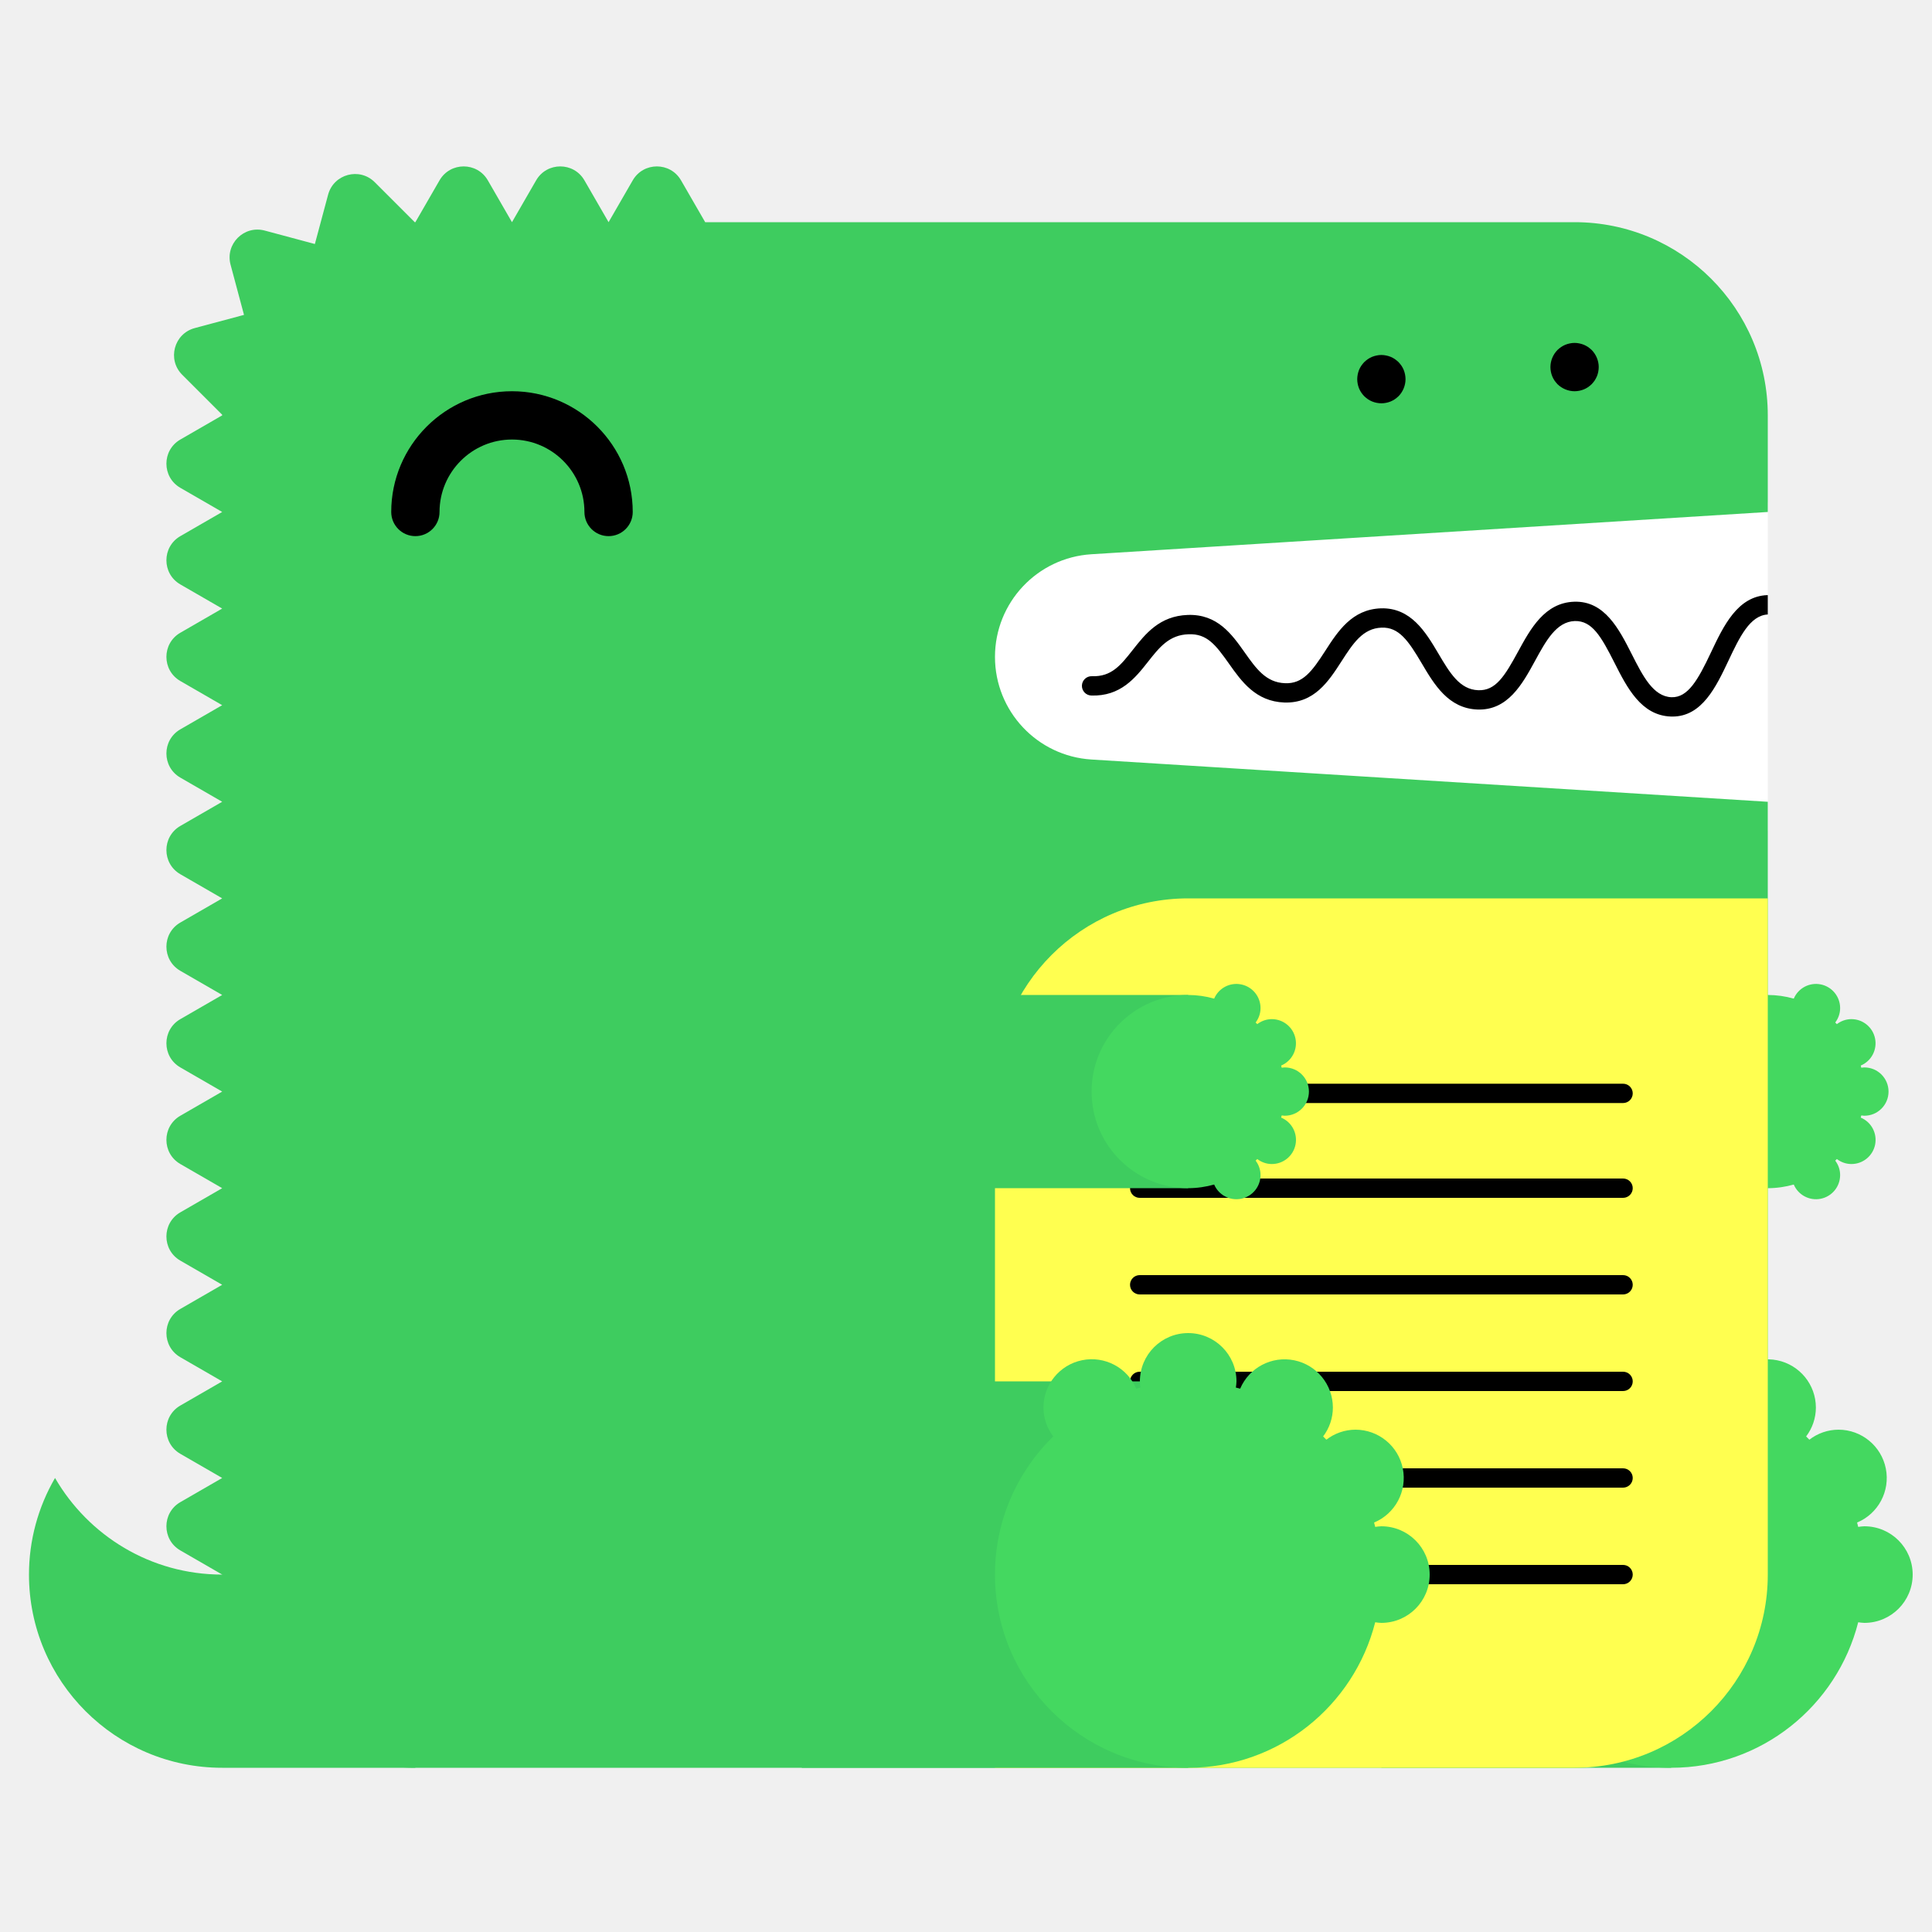
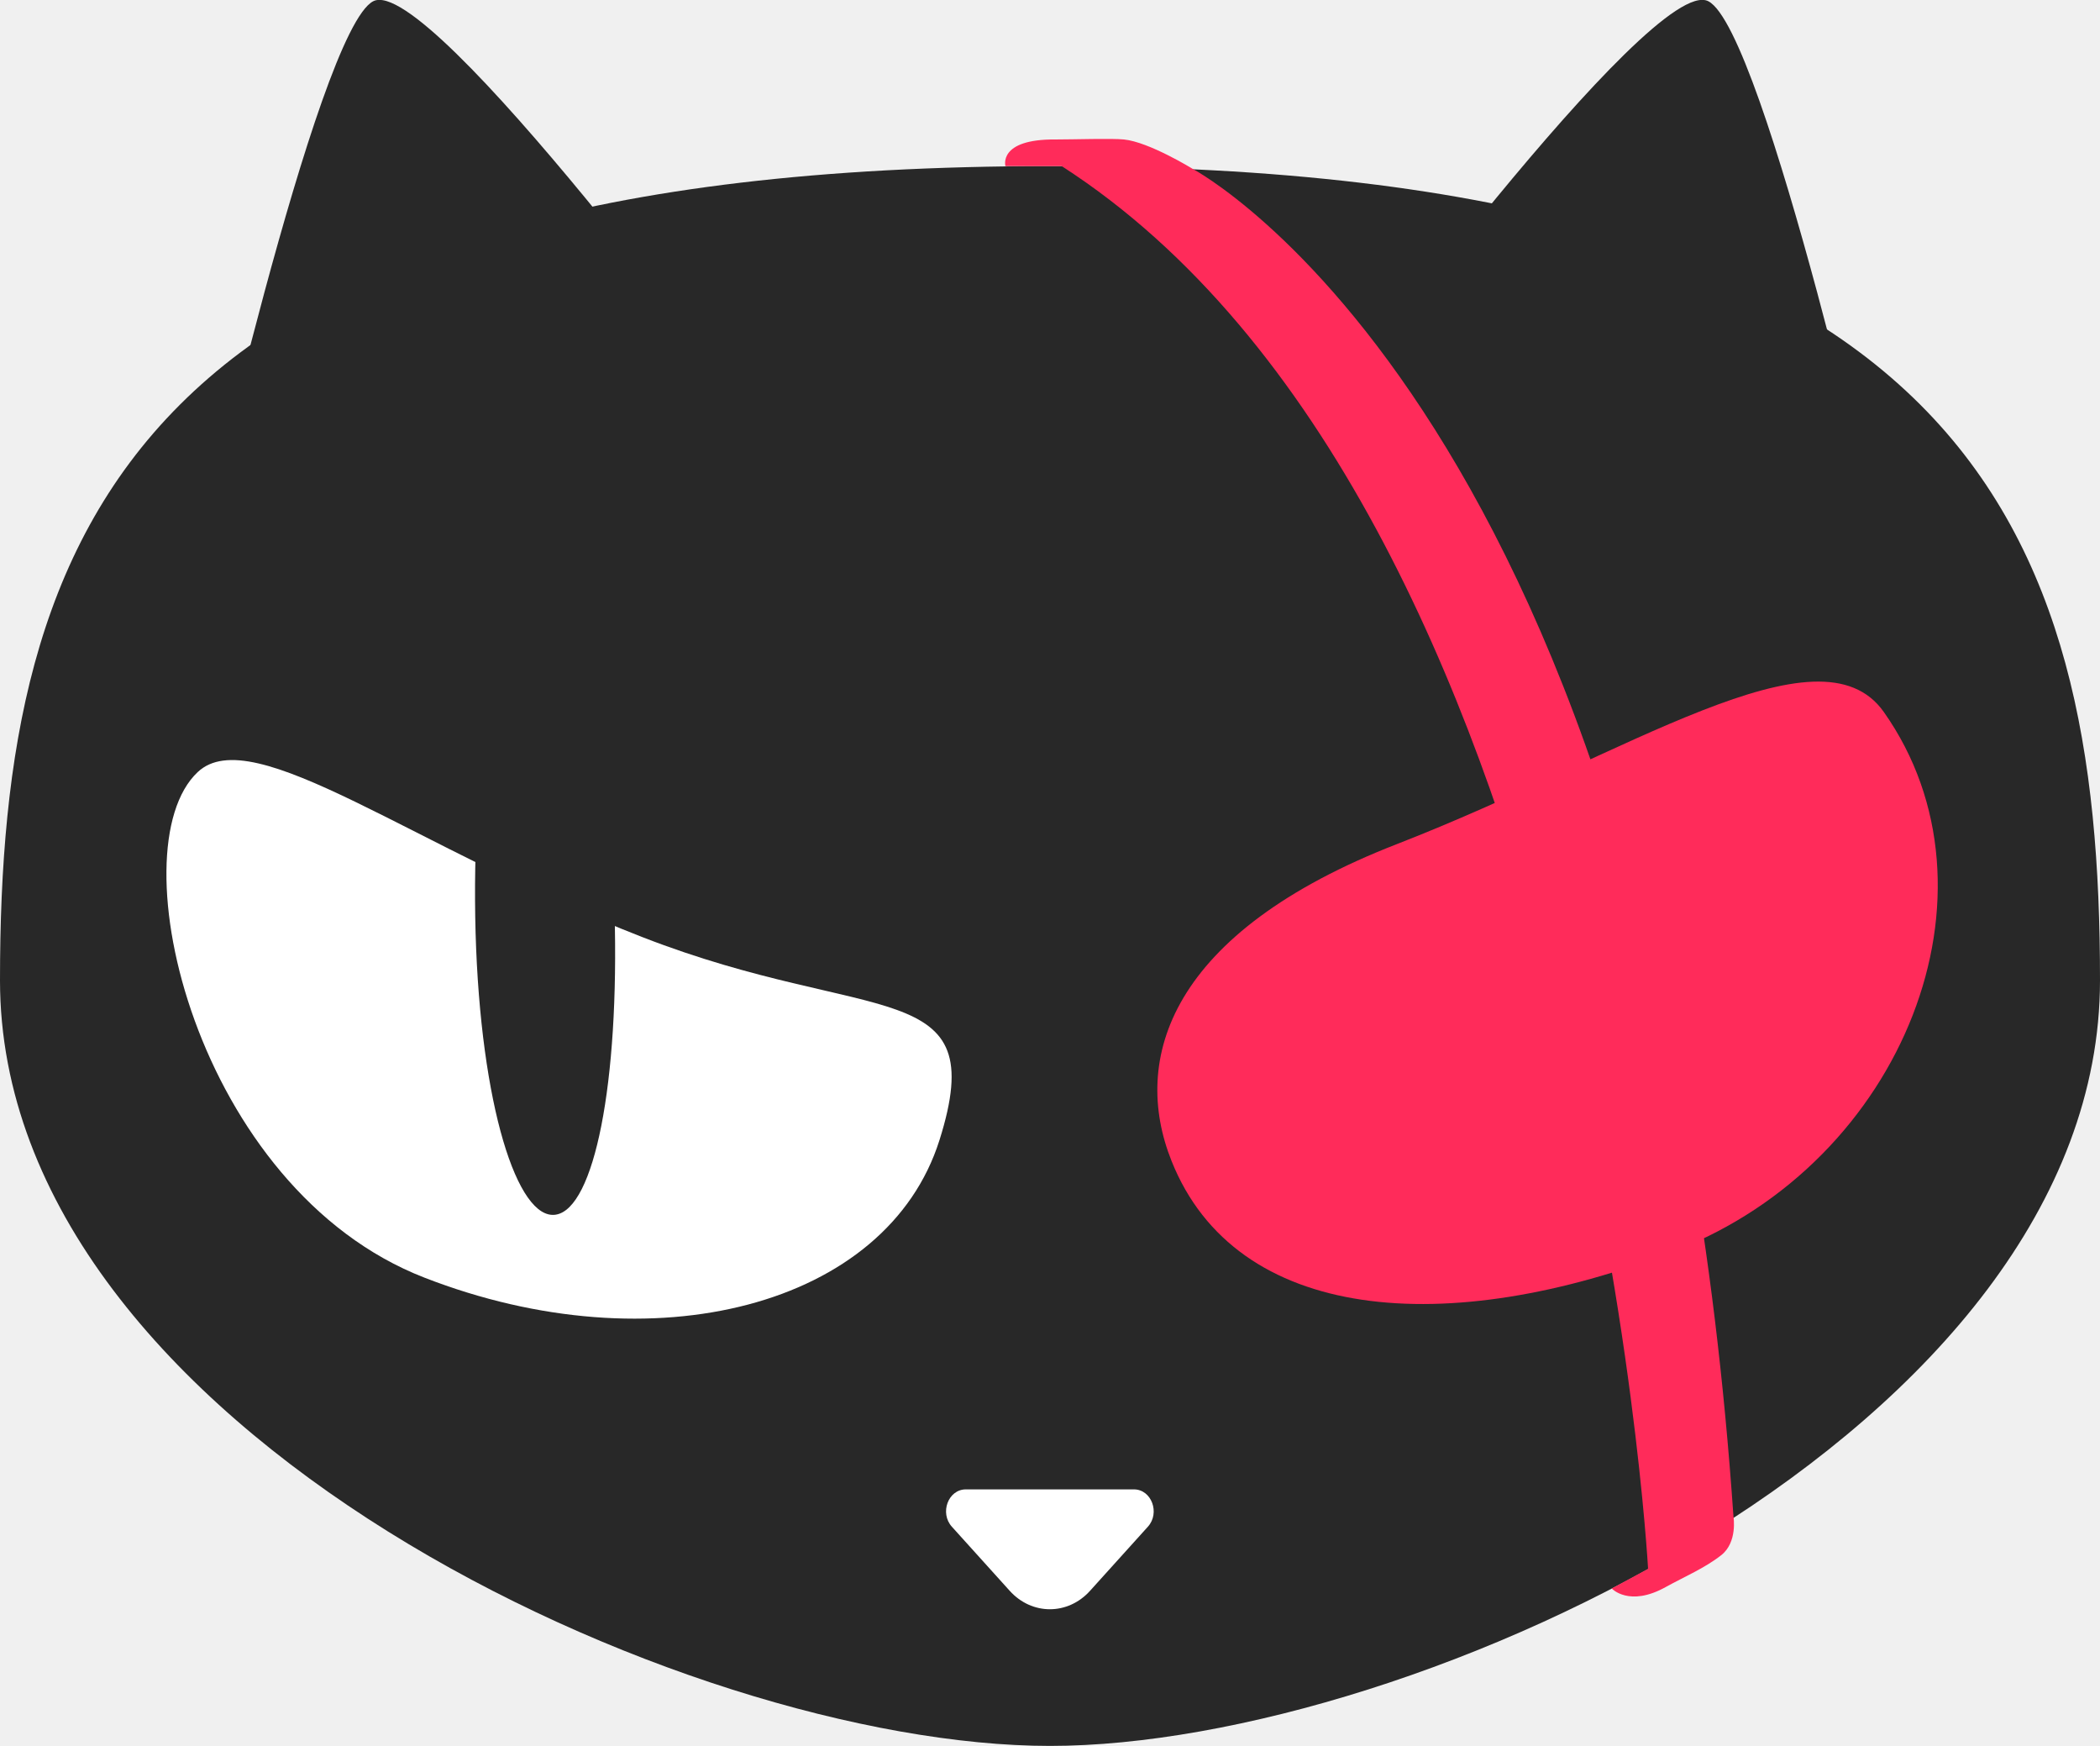
- <svg xmlns="http://www.w3.org/2000/svg" width="200" height="200" viewBox="0 0 200 200">
-   <g fill="none" fill-rule="evenodd">
-     <path fill="#FFF" d="M99 52h84v34H99z" />
-     <path d="M23 163c-7.398 0-13.843-4.027-17.303-10A19.886 19.886 0 0 0 3 163c0 11.046 8.954 20 20 20h20v-20H23z" fill="#3ECC5F" />
-     <path d="M112.98 57.376L183 53V43c0-11.046-8.954-20-20-20H73l-2.5-4.33c-1.112-1.925-3.889-1.925-5 0L63 23l-2.5-4.33c-1.111-1.925-3.889-1.925-5 0L53 23l-2.5-4.33c-1.111-1.925-3.889-1.925-5 0L43 23c-.022 0-.042.003-.065.003l-4.142-4.141c-1.57-1.571-4.252-.853-4.828 1.294l-1.369 5.104-5.192-1.392c-2.148-.575-4.111 1.389-3.535 3.536l1.39 5.193-5.102 1.367c-2.148.576-2.867 3.259-1.296 4.83l4.142 4.142c0 .021-.003.042-.003.064l-4.33 2.5c-1.925 1.111-1.925 3.889 0 5L23 53l-4.33 2.5c-1.925 1.111-1.925 3.889 0 5L23 63l-4.33 2.5c-1.925 1.111-1.925 3.889 0 5L23 73l-4.33 2.5c-1.925 1.111-1.925 3.889 0 5L23 83l-4.33 2.5c-1.925 1.111-1.925 3.889 0 5L23 93l-4.33 2.5c-1.925 1.111-1.925 3.889 0 5L23 103l-4.33 2.5c-1.925 1.111-1.925 3.889 0 5L23 113l-4.33 2.5c-1.925 1.111-1.925 3.889 0 5L23 123l-4.33 2.5c-1.925 1.111-1.925 3.889 0 5L23 133l-4.33 2.5c-1.925 1.111-1.925 3.889 0 5L23 143l-4.33 2.5c-1.925 1.111-1.925 3.889 0 5L23 153l-4.33 2.5c-1.925 1.111-1.925 3.889 0 5L23 163c0 11.046 8.954 20 20 20h120c11.046 0 20-8.954 20-20V83l-70.02-4.376A10.645 10.645 0 0 1 103 68c0-5.621 4.37-10.273 9.98-10.624" fill="#3ECC5F" />
-     <path fill="#3ECC5F" d="M143 183h30v-40h-30z" />
-     <path d="M193 158c-.219 0-.428.037-.639.064-.038-.15-.074-.301-.116-.451A5 5 0 0 0 190.32 148a4.96 4.96 0 0 0-3.016 1.036 26.531 26.531 0 0 0-.335-.336 4.955 4.955 0 0 0 1.011-2.987 5 5 0 0 0-9.599-1.959c-.148-.042-.297-.077-.445-.115.027-.211.064-.42.064-.639a5 5 0 0 0-5-5 5 5 0 0 0-5 5c0 .219.037.428.064.639-.148.038-.297.073-.445.115a4.998 4.998 0 0 0-9.599 1.959c0 1.125.384 2.151 1.011 2.987-3.717 3.632-6.031 8.693-6.031 14.3 0 11.046 8.954 20 20 20 9.339 0 17.16-6.41 19.361-15.064.211.027.42.064.639.064a5 5 0 0 0 5-5 5 5 0 0 0-5-5" fill="#44D860" />
-     <path fill="#3ECC5F" d="M153 123h30v-20h-30z" />
-     <path d="M193 115.5a2.5 2.5 0 1 0 0-5c-.109 0-.214.019-.319.032-.02-.075-.037-.15-.058-.225a2.501 2.501 0 0 0-.963-4.807c-.569 0-1.088.197-1.508.518a6.653 6.653 0 0 0-.168-.168c.314-.417.506-.931.506-1.494a2.5 2.5 0 0 0-4.8-.979A9.987 9.987 0 0 0 183 103c-5.522 0-10 4.478-10 10s4.478 10 10 10c.934 0 1.833-.138 2.69-.377a2.5 2.5 0 0 0 4.8-.979c0-.563-.192-1.077-.506-1.494.057-.055.113-.111.168-.168.42.321.939.518 1.508.518a2.5 2.5 0 0 0 .963-4.807c.021-.074.038-.15.058-.225.105.013.21.032.319.032" fill="#44D860" />
-     <path d="M63 55.5a2.5 2.5 0 0 1-2.5-2.5c0-4.136-3.364-7.5-7.5-7.5s-7.5 3.364-7.5 7.5a2.5 2.5 0 1 1-5 0c0-6.893 5.607-12.5 12.5-12.5S65.5 46.107 65.5 53a2.5 2.5 0 0 1-2.5 2.5" fill="#000" />
-     <path d="M103 183h60c11.046 0 20-8.954 20-20V93h-60c-11.046 0-20 8.954-20 20v70z" fill="#FFFF50" />
-     <path d="M168.02 124h-50.04a1 1 0 1 1 0-2h50.04a1 1 0 1 1 0 2m0 20h-50.04a1 1 0 1 1 0-2h50.04a1 1 0 1 1 0 2m0 20h-50.04a1 1 0 1 1 0-2h50.04a1 1 0 1 1 0 2m0-49.814h-50.04a1 1 0 1 1 0-2h50.04a1 1 0 1 1 0 2m0 19.814h-50.04a1 1 0 1 1 0-2h50.04a1 1 0 1 1 0 2m0 20h-50.04a1 1 0 1 1 0-2h50.04a1 1 0 1 1 0 2M183 61.611c-.012 0-.022-.006-.034-.005-3.09.105-4.552 3.196-5.842 5.923-1.346 2.85-2.387 4.703-4.093 4.647-1.889-.068-2.969-2.202-4.113-4.46-1.314-2.594-2.814-5.536-5.963-5.426-3.046.104-4.513 2.794-5.807 5.167-1.377 2.528-2.314 4.065-4.121 3.994-1.927-.07-2.951-1.805-4.136-3.813-1.321-2.236-2.848-4.75-5.936-4.664-2.994.103-4.465 2.385-5.763 4.4-1.373 2.13-2.335 3.428-4.165 3.351-1.973-.07-2.992-1.51-4.171-3.177-1.324-1.873-2.816-3.993-5.895-3.89-2.928.1-4.399 1.97-5.696 3.618-1.232 1.564-2.194 2.802-4.229 2.724a1 1 0 0 0-.072 2c3.017.101 4.545-1.8 5.872-3.487 1.177-1.496 2.193-2.787 4.193-2.855 1.926-.082 2.829 1.115 4.195 3.045 1.297 1.834 2.769 3.914 5.731 4.021 3.103.104 4.596-2.215 5.918-4.267 1.182-1.834 2.202-3.417 4.15-3.484 1.793-.067 2.769 1.35 4.145 3.681 1.297 2.197 2.766 4.686 5.787 4.796 3.125.108 4.634-2.62 5.949-5.035 1.139-2.088 2.214-4.06 4.119-4.126 1.793-.042 2.728 1.595 4.111 4.33 1.292 2.553 2.757 5.445 5.825 5.556l.169.003c3.064 0 4.518-3.075 5.805-5.794 1.139-2.41 2.217-4.68 4.067-4.773v-2z" fill="#000" />
-     <path fill="#3ECC5F" d="M83 183h40v-40H83z" />
-     <path d="M143 158c-.219 0-.428.037-.639.064-.038-.15-.074-.301-.116-.451A5 5 0 0 0 140.32 148a4.96 4.96 0 0 0-3.016 1.036 26.531 26.531 0 0 0-.335-.336 4.955 4.955 0 0 0 1.011-2.987 5 5 0 0 0-9.599-1.959c-.148-.042-.297-.077-.445-.115.027-.211.064-.42.064-.639a5 5 0 0 0-5-5 5 5 0 0 0-5 5c0 .219.037.428.064.639-.148.038-.297.073-.445.115a4.998 4.998 0 0 0-9.599 1.959c0 1.125.384 2.151 1.011 2.987-3.717 3.632-6.031 8.693-6.031 14.3 0 11.046 8.954 20 20 20 9.339 0 17.16-6.41 19.361-15.064.211.027.42.064.639.064a5 5 0 0 0 5-5 5 5 0 0 0-5-5" fill="#44D860" />
-     <path fill="#3ECC5F" d="M83 123h40v-20H83z" />
-     <path d="M133 115.5a2.5 2.5 0 1 0 0-5c-.109 0-.214.019-.319.032-.02-.075-.037-.15-.058-.225a2.501 2.501 0 0 0-.963-4.807c-.569 0-1.088.197-1.508.518a6.653 6.653 0 0 0-.168-.168c.314-.417.506-.931.506-1.494a2.5 2.5 0 0 0-4.8-.979A9.987 9.987 0 0 0 123 103c-5.522 0-10 4.478-10 10s4.478 10 10 10c.934 0 1.833-.138 2.69-.377a2.5 2.5 0 0 0 4.8-.979c0-.563-.192-1.077-.506-1.494.057-.055.113-.111.168-.168.42.321.939.518 1.508.518a2.5 2.5 0 0 0 .963-4.807c.021-.074.038-.15.058-.225.105.013.21.032.319.032" fill="#44D860" />
-     <path d="M143 41.75c-.16 0-.33-.02-.49-.05a2.52 2.52 0 0 1-.47-.14c-.15-.06-.29-.14-.431-.23-.13-.09-.259-.2-.38-.31-.109-.12-.219-.24-.309-.38s-.17-.28-.231-.43a2.619 2.619 0 0 1-.189-.96c0-.16.02-.33.05-.49.03-.16.08-.31.139-.47.061-.15.141-.29.231-.43.09-.13.2-.26.309-.38.121-.11.25-.22.38-.31.141-.09.281-.17.431-.23.149-.06.31-.11.47-.14.32-.07.65-.07.98 0 .159.03.32.08.47.14.149.06.29.14.43.23.13.09.259.2.38.31.11.12.22.25.31.38.09.14.17.28.23.43.06.16.11.31.14.47.029.16.05.33.05.49 0 .66-.271 1.31-.73 1.77-.121.11-.25.22-.38.31-.14.09-.281.17-.43.23a2.565 2.565 0 0 1-.96.19m20-1.25c-.66 0-1.3-.27-1.771-.73a3.802 3.802 0 0 1-.309-.38c-.09-.14-.17-.28-.231-.43a2.619 2.619 0 0 1-.189-.96c0-.66.27-1.3.729-1.77.121-.11.25-.22.38-.31.141-.09.281-.17.431-.23.149-.06.31-.11.47-.14.32-.07.66-.07.98 0 .159.03.32.08.47.14.149.06.29.14.43.23.13.09.259.2.38.31.459.47.73 1.11.73 1.77 0 .16-.021.33-.05.49-.03.16-.08.32-.14.47-.07.15-.14.29-.23.43-.09.13-.2.26-.31.38-.121.11-.25.22-.38.31-.14.09-.281.17-.43.23a2.565 2.565 0 0 1-.96.19" fill="#000" />
+ <svg xmlns="http://www.w3.org/2000/svg" viewBox="0 0 84.34 70.09">
+   <defs>
+     <style>.d{fill:#fff;}.e{fill:#ff2b5a;}.f{fill:#282828;}</style>
+   </defs>
+   <g id="a" />
+   <g id="b">
+     <g id="c">
+       <g>
+         <path class="f" d="M84.34,39.36c0,18.05-27.51,30.74-42.17,30.74S0,57.4,0,39.36,5.21,6.67,42.17,6.67s42.17,14.63,42.17,32.68Z" />
+         <path class="f" d="M7.94,22.57S12.73,1.21,14.99,.05s15.35,16.68,15.35,16.68c0,0-.87,20.91-7.05,22.52-6.19,1.61-15.35-16.68-15.35-16.68Z" />
+         <path class="f" d="M75.66,22.57S70.87,1.21,68.61,.05s-15.35,16.68-15.35,16.68c0,0,.87,20.91,7.05,22.52,6.19,1.61,15.35-16.68,15.35-16.68Z" />
+         <path class="d" d="M25.81,37.63c-9.18-3.57-15.65-8.72-17.87-6.63-3.29,3.09-.07,16.74,9.11,20.3,9.18,3.57,18.57,1.15,20.68-5.52,2.11-6.67-2.74-4.58-11.92-8.15Z" />
+         <path class="d" d="M46.1,61.3l-2.32,2.57c-.89,.99-2.34,.99-3.23,0l-2.32-2.57c-.5-.55-.15-1.5,.56-1.5h6.75c.71,0,1.06,.95,.56,1.5Z" />
+         <path class="e" d="M66.19,62.99s-2.36-42.69-23.55-56.32h-2.26s-.31-1.09,2.01-1.07c.78,0,2.25-.05,2.75,0,1.01,.1,2.76,1.18,2.76,1.18,0,0,18.67,9.81,21.72,54.12,0,0,.17,1.02-.49,1.54s-1.47,.86-2.23,1.28c-1.47,.82-2.17,.06-2.17,.06l1.46-.79Z" />
+         <path class="e" d="M56.13,33.88c9.18-3.57,16.95-8.95,19.53-5.29,5.07,7.19,.81,18.05-8.37,21.62-9.18,3.57-17.65,2.9-20.24-3.6-1.63-4.08-.1-9.17,9.08-12.73Z" />
+         <path class="f" d="M24.69,36.58c-.2-6.94-1.61-12.55-3.16-12.32s-2.62,6.24-2.43,13.18c.2,6.94,1.68,11.57,3.22,11.33s2.56-5.25,2.36-12.19Z" />
+       </g>
+     </g>
  </g>
</svg>
